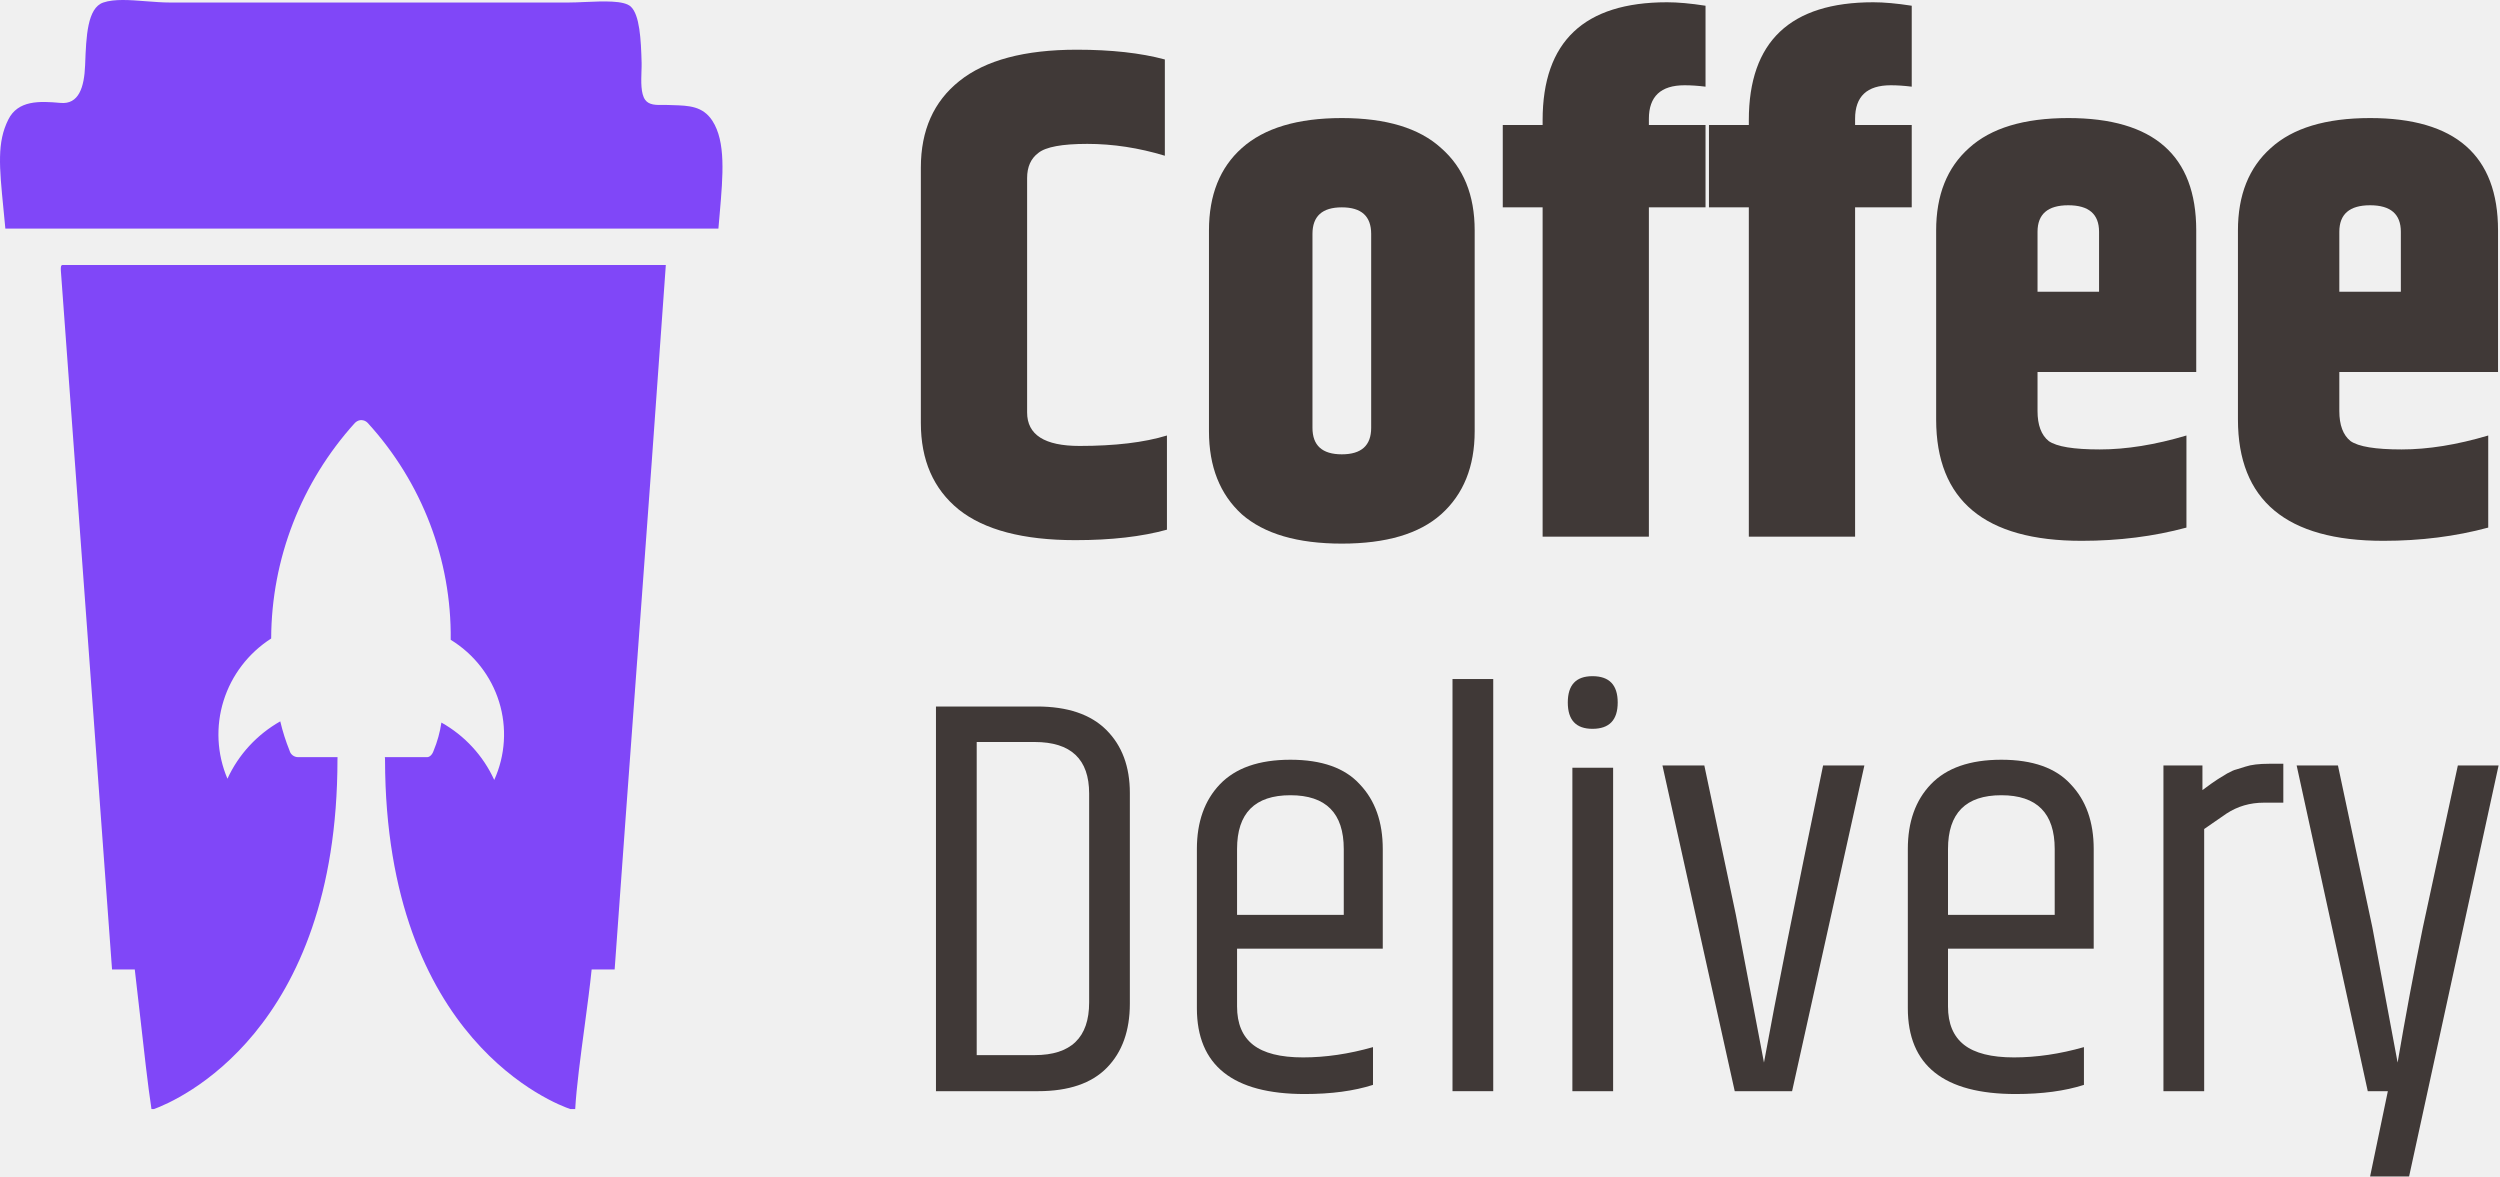
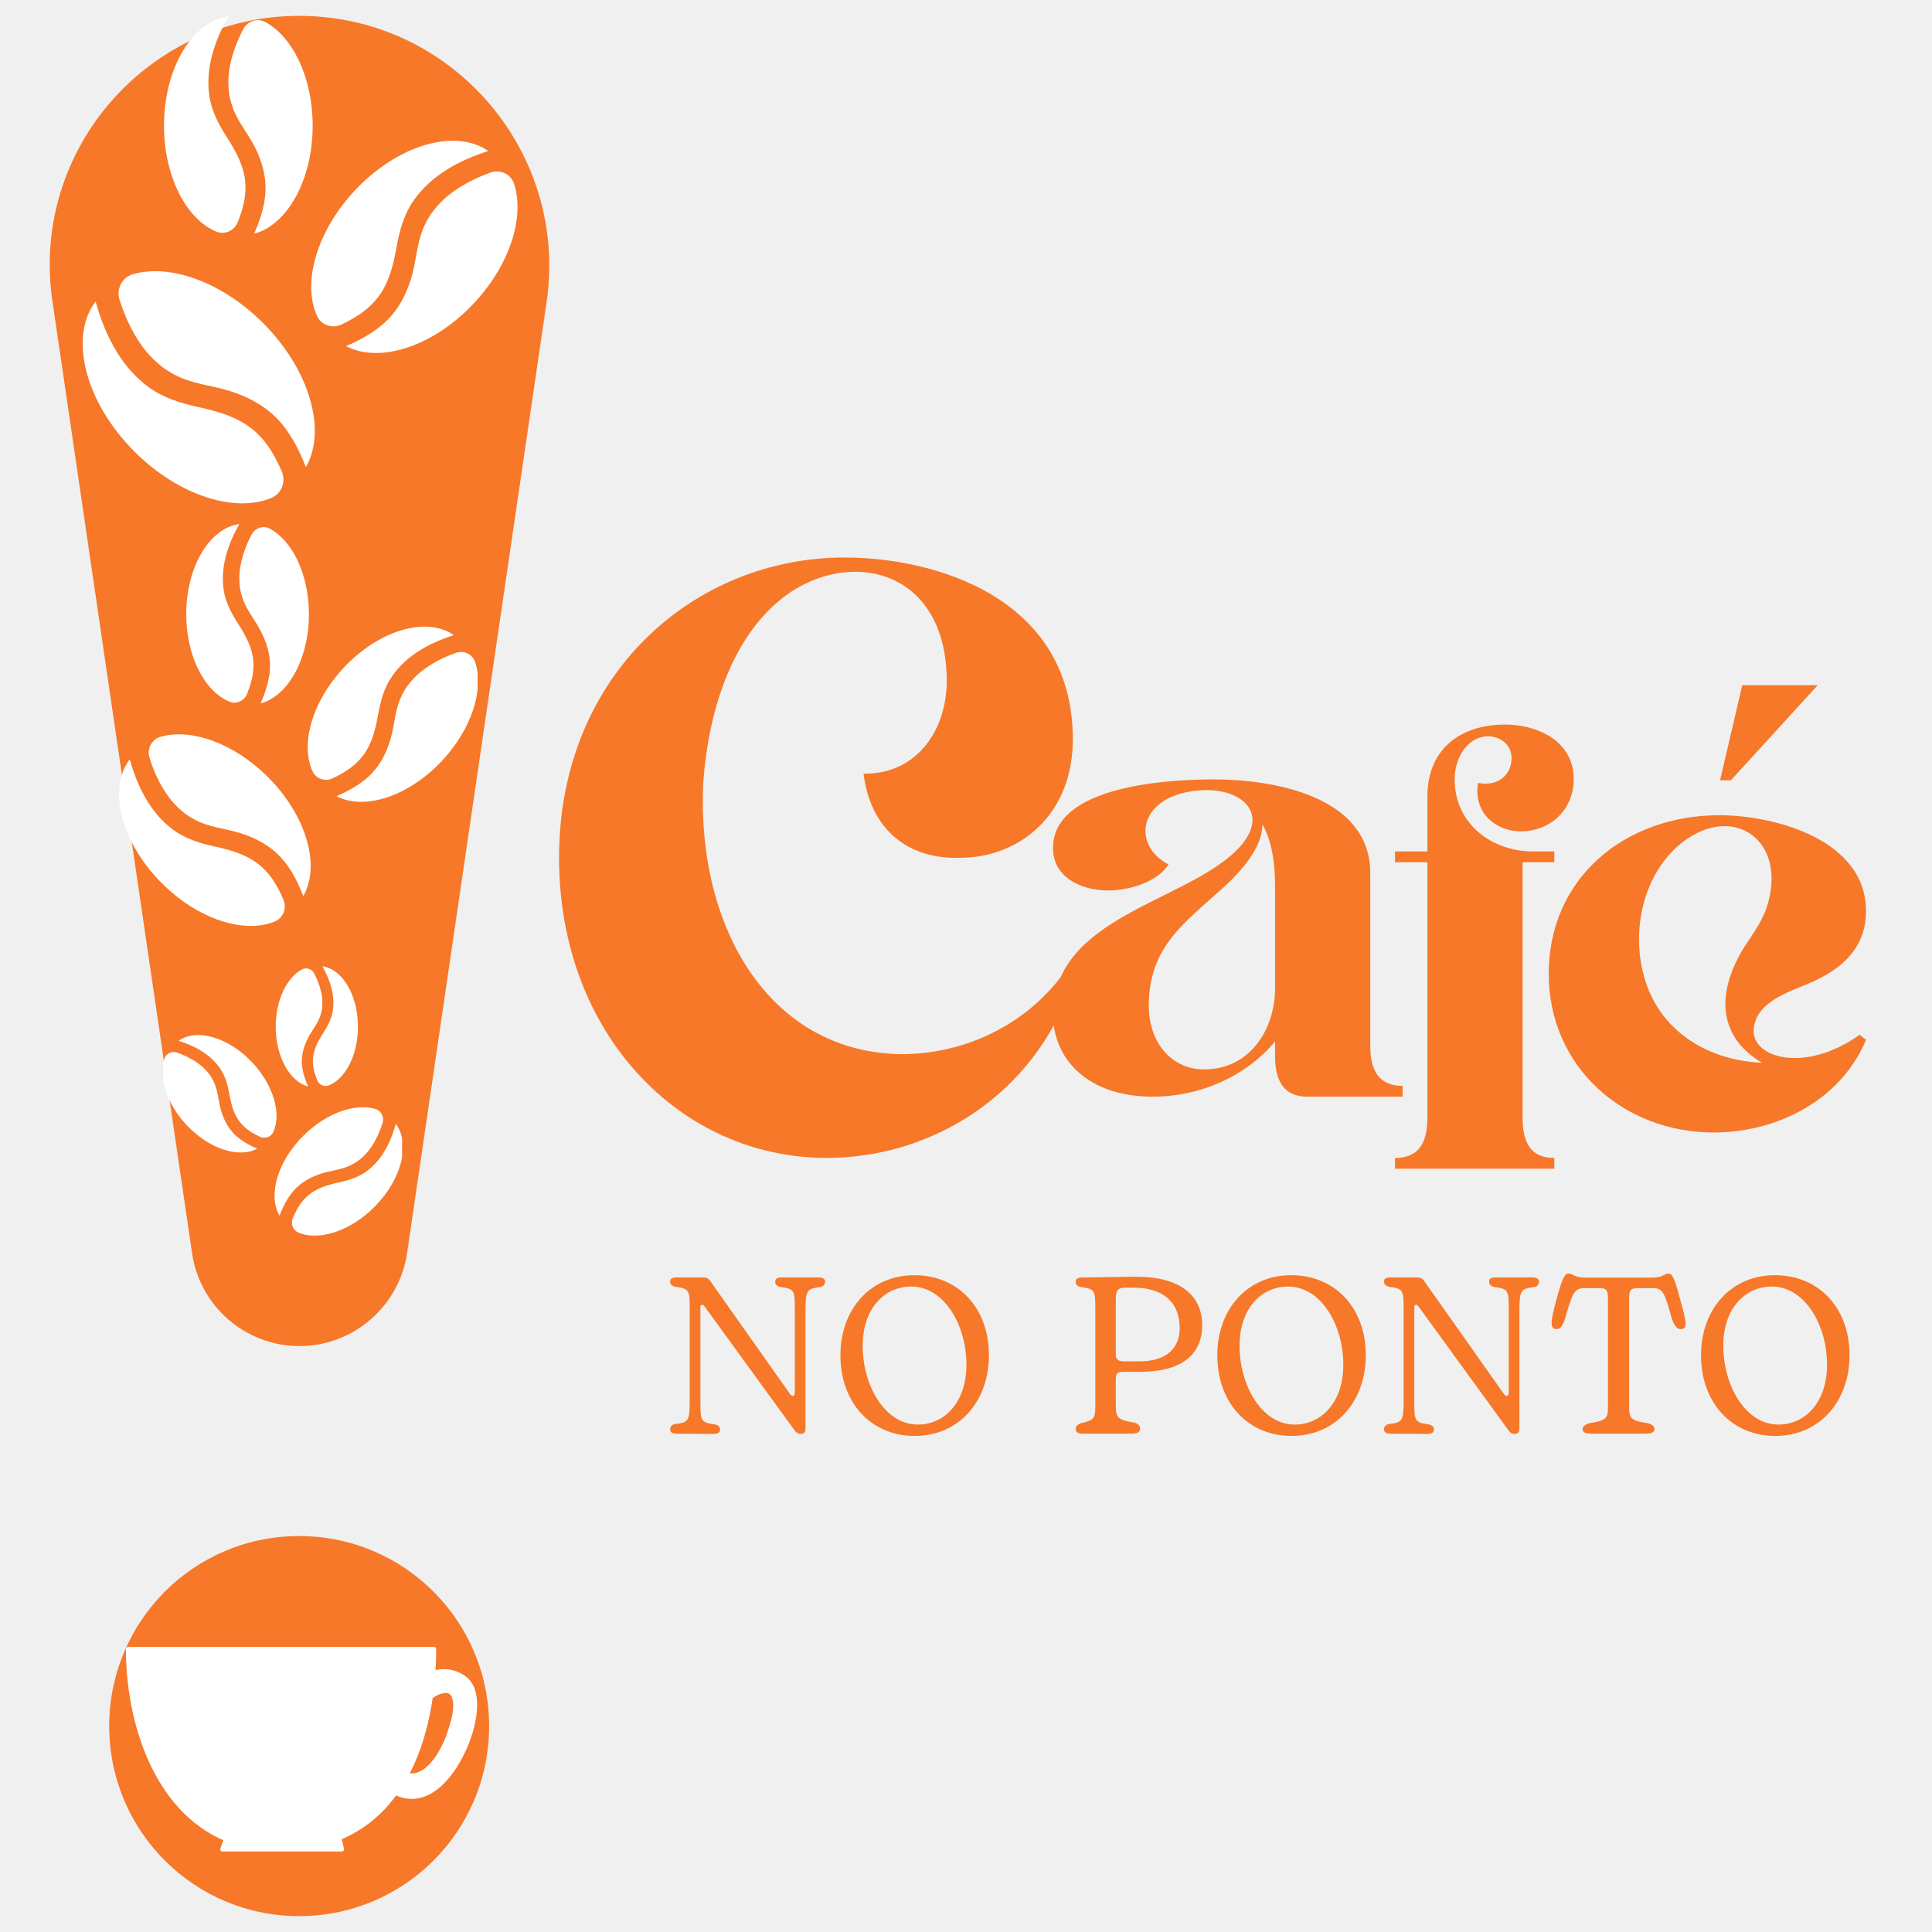
- <svg xmlns="http://www.w3.org/2000/svg" width="85" height="40" viewBox="0 0 85 40" fill="none">
-   <path d="M24.218 4.102C23.893 3.606 23.419 3.591 22.88 3.575C22.818 3.573 22.756 3.572 22.694 3.569C22.646 3.567 22.593 3.568 22.538 3.568C22.319 3.572 22.063 3.576 21.934 3.392C21.784 3.179 21.799 2.767 21.81 2.426C21.814 2.319 21.817 2.218 21.815 2.134C21.794 1.343 21.75 0.504 21.445 0.223C21.215 0.012 20.527 0.041 19.892 0.068C19.686 0.077 19.486 0.086 19.309 0.086H5.796C5.524 0.086 5.239 0.063 4.958 0.042C4.412 -0.001 3.885 -0.042 3.511 0.086C2.968 0.271 2.931 1.247 2.896 2.165L2.894 2.215C2.865 2.973 2.677 3.558 2.055 3.499C1.33 3.432 0.609 3.41 0.282 4.066C-0.105 4.842 -0.025 5.654 0.118 7.108C0.138 7.316 0.16 7.537 0.182 7.772H24.426C24.44 7.6 24.455 7.43 24.47 7.263C24.583 5.954 24.682 4.814 24.218 4.102Z" fill="#8047F8" />
-   <path fill-rule="evenodd" clip-rule="evenodd" d="M2.07 9.215C2.449 14.339 2.823 19.47 3.198 24.601L3.198 24.604C3.401 27.39 3.605 30.176 3.809 32.961H4.582C4.635 33.397 4.695 33.935 4.759 34.502C4.888 35.654 5.03 36.926 5.15 37.708H5.236C6.024 37.42 11.471 35.092 11.474 25.822C11.473 25.795 11.473 25.769 11.476 25.743H10.13C10.065 25.742 10.002 25.72 9.951 25.681C9.899 25.641 9.862 25.586 9.846 25.524C9.715 25.2 9.609 24.866 9.529 24.526C8.738 24.974 8.109 25.656 7.733 26.477C7.376 25.637 7.329 24.698 7.601 23.827C7.873 22.955 8.446 22.206 9.22 21.709C9.229 19.004 10.242 16.397 12.066 14.38L12.095 14.355C12.148 14.309 12.216 14.284 12.286 14.283C12.327 14.284 12.367 14.293 12.404 14.309C12.441 14.326 12.475 14.35 12.503 14.38C14.348 16.4 15.355 19.032 15.324 21.753C16.112 22.236 16.697 22.985 16.969 23.861C17.241 24.737 17.183 25.681 16.804 26.518C16.43 25.696 15.801 25.012 15.008 24.567C14.959 24.897 14.87 25.219 14.742 25.527C14.698 25.658 14.609 25.743 14.521 25.743H13.085C13.088 25.758 13.089 25.774 13.09 25.79L13.091 25.794V25.801C13.091 25.815 13.091 25.829 13.091 25.842C13.11 35.378 18.902 37.543 19.39 37.708H19.557C19.6 36.957 19.739 35.921 19.874 34.91C19.967 34.214 20.059 33.53 20.116 32.961H20.898C21.149 29.453 21.407 25.955 21.664 22.456L21.664 22.454L21.665 22.453C21.994 17.979 22.323 13.504 22.638 9.009H2.12C2.061 9.02 2.065 9.117 2.07 9.215ZM12.286 14.283L12.284 14.283H12.287L12.286 14.283Z" fill="#8047F8" />
-   <path d="M31.309 5.698C31.309 4.433 31.745 3.453 32.616 2.757C33.504 2.045 34.835 1.69 36.61 1.69C37.783 1.69 38.781 1.8 39.605 2.022V5.295C38.718 5.026 37.838 4.892 36.967 4.892C36.111 4.892 35.556 4.995 35.303 5.2C35.049 5.39 34.922 5.674 34.922 6.054V14.024C34.922 14.783 35.516 15.162 36.705 15.162C37.909 15.162 38.9 15.044 39.676 14.807V18.009C38.821 18.246 37.783 18.365 36.562 18.365C34.787 18.365 33.464 18.017 32.593 17.321C31.737 16.625 31.309 15.645 31.309 14.38V5.698Z" fill="#403937" />
-   <path d="M46.62 7.952C46.62 7.351 46.288 7.05 45.622 7.05C44.956 7.05 44.624 7.351 44.624 7.952V14.546C44.624 15.147 44.956 15.447 45.622 15.447C46.288 15.447 46.62 15.147 46.62 14.546V7.952ZM41.105 7.833C41.105 6.631 41.478 5.698 42.223 5.034C42.983 4.354 44.117 4.014 45.622 4.014C47.128 4.014 48.253 4.354 48.998 5.034C49.758 5.698 50.139 6.631 50.139 7.833V14.664C50.139 15.866 49.758 16.807 48.998 17.487C48.253 18.151 47.128 18.483 45.622 18.483C44.117 18.483 42.983 18.151 42.223 17.487C41.478 16.807 41.105 15.866 41.105 14.664V7.833Z" fill="#403937" />
-   <path d="M52.449 4.085C52.449 1.413 53.86 0.077 56.681 0.077C57.045 0.077 57.481 0.116 57.988 0.195V2.947C57.734 2.915 57.497 2.899 57.275 2.899C56.467 2.899 56.062 3.279 56.062 4.038V4.251H57.988V7.05H56.062V18.246H52.449V7.05H51.094V4.251H52.449V4.085Z" fill="#403937" />
-   <path d="M59.46 4.085C59.46 1.413 60.87 0.077 63.691 0.077C64.056 0.077 64.492 0.116 64.999 0.195V2.947C64.745 2.915 64.508 2.899 64.286 2.899C63.477 2.899 63.073 3.279 63.073 4.038V4.251H64.999V7.05H63.073V18.246H59.46V7.05H58.105V4.251H59.46V4.085Z" fill="#403937" />
-   <path d="M65.829 14.261V7.833C65.829 6.631 66.201 5.698 66.946 5.034C67.691 4.354 68.816 4.014 70.322 4.014C73.222 4.014 74.672 5.287 74.672 7.833V12.648H69.276V13.976C69.276 14.451 69.403 14.791 69.656 14.996C69.926 15.186 70.504 15.281 71.392 15.281C72.295 15.281 73.278 15.123 74.339 14.807V17.938C73.23 18.238 72.041 18.388 70.774 18.388C67.477 18.388 65.829 17.012 65.829 14.261ZM69.276 9.92H71.368V7.88C71.368 7.28 71.019 6.979 70.322 6.979C69.625 6.979 69.276 7.28 69.276 7.88V9.92Z" fill="#403937" />
-   <path d="M76.09 14.261V7.833C76.09 6.631 76.462 5.698 77.207 5.034C77.952 4.354 79.077 4.014 80.583 4.014C83.483 4.014 84.933 5.287 84.933 7.833V12.648H79.537V13.976C79.537 14.451 79.664 14.791 79.917 14.996C80.187 15.186 80.765 15.281 81.653 15.281C82.556 15.281 83.538 15.123 84.6 14.807V17.938C83.491 18.238 82.302 18.388 81.034 18.388C77.738 18.388 76.09 17.012 76.09 14.261ZM79.537 9.92H81.629V7.88C81.629 7.28 81.28 6.979 80.583 6.979C79.886 6.979 79.537 7.28 79.537 7.88V9.92Z" fill="#403937" />
-   <path d="M37.031 26.98C37.031 25.812 36.413 25.228 35.178 25.228H33.208V35.874H35.178C36.413 35.874 37.031 35.277 37.031 34.083V26.98ZM31.823 24.021H35.255C36.296 24.021 37.083 24.287 37.616 24.819C38.149 25.351 38.415 26.065 38.415 26.96V34.122C38.415 35.044 38.155 35.77 37.635 36.302C37.115 36.834 36.335 37.1 35.294 37.1H31.823V24.021Z" fill="#403937" />
-   <path d="M40.694 34.278V28.867C40.694 27.946 40.955 27.213 41.475 26.668C42.008 26.11 42.807 25.831 43.874 25.831C44.94 25.831 45.727 26.11 46.234 26.668C46.754 27.213 47.014 27.946 47.014 28.867V32.254H42.06V34.22C42.06 34.804 42.242 35.238 42.606 35.524C42.97 35.809 43.536 35.952 44.303 35.952C45.07 35.952 45.863 35.835 46.682 35.602V36.886C46.032 37.094 45.259 37.197 44.361 37.197C41.917 37.197 40.694 36.224 40.694 34.278ZM42.06 31.106H45.688V28.867C45.688 27.648 45.083 27.038 43.874 27.038C42.664 27.038 42.06 27.648 42.06 28.867V31.106Z" fill="#403937" />
-   <path d="M49.385 23.087H50.77V37.1H49.385V23.087Z" fill="#403937" />
-   <path d="M54.144 24.78C53.585 24.78 53.305 24.482 53.305 23.885C53.305 23.288 53.585 22.99 54.144 22.99C54.716 22.99 55.002 23.288 55.002 23.885C55.002 24.482 54.716 24.78 54.144 24.78ZM53.461 26.104H54.846V37.1H53.461V26.104Z" fill="#403937" />
-   <path d="M61.985 26.026H63.389L60.931 37.1H58.981L56.523 26.026H57.947L59.02 31.106L59.975 36.127C60.366 33.973 61.035 30.606 61.985 26.026Z" fill="#403937" />
-   <path d="M64.866 34.278V28.867C64.866 27.946 65.126 27.213 65.647 26.668C66.18 26.11 66.979 25.831 68.046 25.831C69.112 25.831 69.899 26.11 70.406 26.668C70.926 27.213 71.186 27.946 71.186 28.867V32.254H66.232V34.22C66.232 34.804 66.414 35.238 66.778 35.524C67.142 35.809 67.707 35.952 68.475 35.952C69.242 35.952 70.035 35.835 70.854 35.602V36.886C70.204 37.094 69.43 37.197 68.533 37.197C66.089 37.197 64.866 36.224 64.866 34.278ZM66.232 31.106H69.86V28.867C69.86 27.648 69.255 27.038 68.046 27.038C66.836 27.038 66.232 27.648 66.232 28.867V31.106Z" fill="#403937" />
-   <path d="M77.146 25.968H77.633V27.291H76.97C76.502 27.291 76.079 27.414 75.702 27.661C75.585 27.739 75.332 27.914 74.942 28.186V37.1H73.557V26.026H74.883V26.863C74.922 26.837 75.02 26.766 75.176 26.649C75.345 26.532 75.442 26.467 75.468 26.454C75.507 26.428 75.592 26.376 75.722 26.299C75.865 26.221 75.969 26.175 76.034 26.162C76.112 26.136 76.216 26.104 76.346 26.065C76.541 26 76.808 25.968 77.146 25.968Z" fill="#403937" />
-   <path d="M83.567 26.026H84.952L81.909 40H80.583L81.187 37.1H80.504L78.086 26.026H79.49L80.661 31.534L81.519 36.127C81.779 34.596 82.065 33.065 82.377 31.534L83.567 26.026Z" fill="#403937" />
+ <svg xmlns="http://www.w3.org/2000/svg" width="1080" zoomAndPan="magnify" viewBox="0 0 810 810" height="1080" preserveAspectRatio="xMidYMid meet" version="1.0">
+   <defs>
+     <g />
+     <clipPath id="0fb10285d1">
+       <path d="M 20.816 6.656 L 230.316 6.656 L 230.316 565 L 20.816 565 Z M 20.816 6.656 " clip-rule="nonzero" />
+     </clipPath>
+     <clipPath id="e4c564ac1c">
+       <path d="M 45 643 L 206 643 L 206 803.344 L 45 803.344 Z M 45 643 " clip-rule="nonzero" />
+     </clipPath>
+     <clipPath id="e1f88e03a7">
+       <path d="M 34.66 126.242 L 119 126.242 L 119 211.031 L 34.66 211.031 Z M 34.66 126.242 " clip-rule="nonzero" />
+     </clipPath>
+     <clipPath id="eab9832607">
+       <path d="M 68 6.656 L 103 6.656 L 103 98 L 68 98 Z M 68 6.656 " clip-rule="nonzero" />
+     </clipPath>
+     <clipPath id="e2abca4b0c">
+       <path d="M 145 71.535 L 216.992 71.535 L 216.992 148 L 145 148 Z M 145 71.535 " clip-rule="nonzero" />
+     </clipPath>
+     <clipPath id="1804f0fce4">
+       <path d="M 49.926 318.219 L 119.711 318.219 L 119.711 388.203 L 49.926 388.203 Z M 49.926 318.219 " clip-rule="nonzero" />
+     </clipPath>
+     <clipPath id="0a164df3ba">
+       <path d="M 78 219.508 L 107 219.508 L 107 295 L 78 295 Z M 78 219.508 " clip-rule="nonzero" />
+     </clipPath>
+     <clipPath id="2ad2b91f08">
+       <path d="M 141 273.062 L 200.227 273.062 L 200.227 336.504 L 141 336.504 Z M 141 273.062 " clip-rule="nonzero" />
+     </clipPath>
+     <clipPath id="ebc151a717">
+       <path d="M 122.172 471.152 L 168.582 471.152 L 168.582 518.055 L 122.172 518.055 Z M 122.172 471.152 " clip-rule="nonzero" />
+     </clipPath>
+     <clipPath id="d690c21d98">
+       <path d="M 68.434 441 L 107.918 441 L 107.918 483.41 L 68.434 483.41 Z M 68.434 441 " clip-rule="nonzero" />
+     </clipPath>
+     <clipPath id="932a0d8dfe">
+       <path d="M 52.77 690.426 L 200.305 690.426 L 200.305 776.18 L 52.77 776.18 Z M 52.77 690.426 " clip-rule="nonzero" />
+     </clipPath>
+   </defs>
+   <g clip-path="url(#0fb10285d1)">
+     <path fill="#f67828" d="M 125.426 6.656 C 62.266 6.656 13.32 62.32 21.809 125.055 L 80.441 524.816 C 83.414 547.379 102.723 564.352 125.566 564.352 C 148.344 564.352 167.652 547.379 170.762 524.816 L 229.398 125.055 C 237.531 62.32 188.656 6.656 125.426 6.656 " fill-opacity="1" fill-rule="nonzero" />
+   </g>
+   <g clip-path="url(#e4c564ac1c)">
+     <path fill="#f67828" d="M 125.426 643.992 C 81.363 643.992 45.785 679.641 45.785 723.703 C 45.785 767.699 81.363 803.344 125.426 803.344 C 169.488 803.344 205.066 767.699 205.066 723.703 C 205.066 679.641 169.488 643.992 125.426 643.992 " fill-opacity="1" fill-rule="nonzero" />
+   </g>
+   <g clip-path="url(#e1f88e03a7)">
+     <path fill="#ffffff" d="M 107.762 181.633 C 100.945 175.172 92.133 172.637 83.199 170.68 C 75.637 169.02 68.305 166.777 62.016 162.094 C 50.398 153.445 43.922 140.121 40.086 126.383 C 28.785 141.23 35.582 168.539 56.367 189.328 C 74.77 207.727 98.281 215.164 113.734 208.789 C 118.074 207 119.988 201.906 118.113 197.602 C 115.57 191.766 112.566 186.188 107.762 181.633 " fill-opacity="1" fill-rule="nonzero" />
+   </g>
+   <path fill="#ffffff" d="M 55.57 115.012 C 51.078 116.344 48.691 121.238 50.121 125.703 C 52.145 132.027 54.828 138.117 58.559 143.668 C 59.047 144.391 59.555 145.105 60.078 145.805 C 60.164 145.914 60.551 146.422 60.637 146.527 C 60.875 146.824 61.117 147.121 61.363 147.414 C 62.375 148.617 63.445 149.766 64.574 150.859 C 65.629 151.879 66.742 152.816 67.883 153.738 C 67.887 153.742 67.887 153.742 67.891 153.746 C 67.992 153.82 68.094 153.898 68.199 153.973 C 68.465 154.168 68.738 154.363 69.012 154.555 C 69.48 154.883 69.957 155.199 70.441 155.504 C 73.953 157.734 77.215 159.09 81.141 160.188 C 84.977 161.262 88.906 161.953 92.766 162.922 C 102.523 165.375 111.969 170.055 118.395 177.996 C 121.68 182.059 124.242 186.566 126.355 191.336 C 127.012 192.82 127.629 194.328 128.234 195.84 C 137.078 180.57 129.938 155.078 110.277 135.418 C 92.902 118.047 70.977 110.445 55.57 115.012 " fill-opacity="1" fill-rule="nonzero" />
+   <g clip-path="url(#eab9832607)">
+     <path fill="#ffffff" d="M 102.918 77.945 C 102.715 70.27 99.086 63.711 95.055 57.414 C 91.641 52.082 88.699 46.547 87.77 40.203 C 86.055 28.488 90.012 17.039 95.738 6.883 C 80.621 8.934 68.762 28.648 68.762 52.684 C 68.762 73.957 78.055 91.852 90.676 97.098 C 94.219 98.57 98.27 96.73 99.672 93.16 C 101.578 88.316 103.066 83.355 102.918 77.945 " fill-opacity="1" fill-rule="nonzero" />
+   </g>
+   <path fill="#ffffff" d="M 111.262 9.262 C 107.895 7.434 103.688 8.883 101.934 12.289 C 99.445 17.117 97.477 22.188 96.422 27.555 C 96.285 28.254 96.168 28.961 96.066 29.668 C 96.055 29.777 95.984 30.297 95.973 30.406 C 95.938 30.719 95.906 31.027 95.879 31.34 C 95.77 32.617 95.723 33.906 95.742 35.188 C 95.766 36.387 95.867 37.574 95.992 38.766 C 95.992 38.77 95.992 38.77 95.992 38.773 C 96.008 38.879 96.023 38.98 96.039 39.086 C 96.078 39.352 96.125 39.621 96.172 39.891 C 96.254 40.348 96.348 40.809 96.449 41.266 C 97.195 44.586 98.293 47.254 99.93 50.16 C 101.527 52.996 103.398 55.668 105.07 58.461 C 109.293 65.52 112.047 73.684 111.168 81.992 C 110.719 86.238 109.594 90.324 108.062 94.301 C 107.582 95.543 107.066 96.77 106.543 97.996 C 120.48 94.277 131.09 75.414 131.09 52.684 C 131.09 32.598 122.805 15.527 111.262 9.262 " fill-opacity="1" fill-rule="nonzero" />
+   <path fill="#ffffff" d="M 157.203 126.184 C 162.797 119.82 164.781 111.793 166.242 103.68 C 167.48 96.805 169.254 90.121 173.258 84.293 C 180.66 73.531 192.449 67.238 204.699 63.316 C 190.934 53.637 166.555 60.688 148.527 80.129 C 132.566 97.336 126.664 118.777 132.934 132.488 C 134.695 136.336 139.352 137.887 143.164 136.055 C 148.336 133.562 153.262 130.668 157.203 126.184 " fill-opacity="1" fill-rule="nonzero" />
+   <g clip-path="url(#e2abca4b0c)">
+     <path fill="#ffffff" d="M 215.469 76.887 C 214.117 72.883 209.629 70.898 205.652 72.336 C 200.02 74.379 194.621 77.004 189.75 80.551 C 189.109 81.016 188.488 81.5 187.871 81.992 C 187.777 82.074 187.332 82.441 187.242 82.52 C 186.984 82.746 186.723 82.977 186.469 83.207 C 185.418 84.16 184.418 85.164 183.473 86.219 C 182.59 87.203 181.781 88.238 180.988 89.297 C 180.988 89.301 180.988 89.301 180.984 89.305 C 180.918 89.398 180.852 89.492 180.785 89.59 C 180.617 89.84 180.453 90.086 180.293 90.34 C 180.012 90.777 179.746 91.215 179.484 91.66 C 177.594 94.906 176.484 97.887 175.629 101.465 C 174.789 104.957 174.301 108.523 173.559 112.035 C 171.68 120.91 167.781 129.582 160.844 135.645 C 157.293 138.742 153.316 141.203 149.094 143.266 C 147.773 143.914 146.438 144.52 145.098 145.113 C 159.156 152.566 181.891 145.262 198.938 126.879 C 214.004 110.633 220.109 90.613 215.469 76.887 " fill-opacity="1" fill-rule="nonzero" />
+   </g>
+   <g clip-path="url(#1804f0fce4)">
+     <path fill="#ffffff" d="M 110.262 363.938 C 104.637 358.602 97.363 356.508 89.988 354.895 C 83.75 353.523 77.695 351.672 72.504 347.809 C 62.918 340.668 57.57 329.672 54.402 318.332 C 45.078 330.586 50.684 353.129 67.844 370.285 C 83.031 385.473 102.438 391.609 115.191 386.348 C 118.773 384.871 120.352 380.668 118.805 377.117 C 116.707 372.301 114.227 367.695 110.262 363.938 " fill-opacity="1" fill-rule="nonzero" />
+   </g>
+   <path fill="#ffffff" d="M 67.184 308.949 C 63.477 310.047 61.508 314.086 62.688 317.77 C 64.355 322.992 66.57 328.02 69.648 332.598 C 70.051 333.199 70.473 333.785 70.902 334.363 C 70.977 334.453 71.297 334.875 71.363 334.961 C 71.562 335.207 71.762 335.449 71.965 335.691 C 72.801 336.684 73.684 337.633 74.617 338.535 C 75.488 339.375 76.406 340.148 77.348 340.91 C 77.352 340.914 77.352 340.914 77.352 340.918 C 77.438 340.98 77.523 341.043 77.605 341.105 C 77.828 341.27 78.051 341.43 78.277 341.586 C 78.664 341.855 79.059 342.117 79.457 342.371 C 82.359 344.211 85.051 345.328 88.289 346.234 C 91.457 347.121 94.699 347.691 97.887 348.492 C 105.938 350.516 113.734 354.379 119.039 360.934 C 121.75 364.285 123.863 368.008 125.609 371.941 C 126.152 373.172 126.66 374.414 127.16 375.66 C 134.457 363.059 128.566 342.016 112.336 325.789 C 98 311.453 79.898 305.18 67.184 308.949 " fill-opacity="1" fill-rule="nonzero" />
+   <g clip-path="url(#0a164df3ba)">
+     <path fill="#ffffff" d="M 106.266 278.355 C 106.098 272.02 103.102 266.605 99.773 261.406 C 96.957 257.008 94.527 252.438 93.762 247.203 C 92.348 237.535 95.613 228.082 100.336 219.699 C 87.859 221.395 78.074 237.664 78.074 257.504 C 78.074 275.062 85.742 289.832 96.16 294.16 C 99.086 295.379 102.426 293.859 103.586 290.914 C 105.156 286.914 106.387 282.82 106.266 278.355 " fill-opacity="1" fill-rule="nonzero" />
+   </g>
+   <path fill="#ffffff" d="M 113.152 221.664 C 110.371 220.156 106.898 221.352 105.449 224.164 C 103.398 228.148 101.77 232.332 100.902 236.762 C 100.789 237.34 100.695 237.922 100.609 238.508 C 100.598 238.598 100.543 239.027 100.531 239.117 C 100.504 239.371 100.477 239.629 100.457 239.887 C 100.363 240.941 100.324 242.004 100.344 243.062 C 100.359 244.055 100.445 245.031 100.547 246.016 C 100.547 246.02 100.547 246.02 100.547 246.023 C 100.562 246.109 100.574 246.195 100.586 246.281 C 100.621 246.5 100.656 246.723 100.695 246.945 C 100.766 247.324 100.84 247.703 100.926 248.078 C 101.539 250.82 102.449 253.023 103.797 255.418 C 105.117 257.762 106.66 259.965 108.039 262.27 C 111.523 268.098 113.797 274.836 113.074 281.695 C 112.703 285.199 111.773 288.574 110.508 291.855 C 110.113 292.879 109.688 293.891 109.254 294.902 C 120.762 291.836 129.516 276.262 129.516 257.504 C 129.516 240.922 122.68 226.836 113.152 221.664 " fill-opacity="1" fill-rule="nonzero" />
+   <path fill="#ffffff" d="M 151.07 318.168 C 155.688 312.918 157.324 306.293 158.531 299.594 C 159.555 293.922 161.016 288.402 164.324 283.594 C 170.43 274.711 180.16 269.516 190.273 266.281 C 178.91 258.293 158.789 264.109 143.91 280.156 C 130.738 294.359 125.863 312.059 131.039 323.371 C 132.492 326.551 136.336 327.828 139.484 326.316 C 143.754 324.258 147.816 321.867 151.07 318.168 " fill-opacity="1" fill-rule="nonzero" />
+   <g clip-path="url(#2ad2b91f08)">
+     <path fill="#ffffff" d="M 199.164 277.48 C 198.043 274.176 194.34 272.539 191.059 273.727 C 186.41 275.41 181.957 277.574 177.934 280.504 C 177.406 280.891 176.891 281.285 176.383 281.695 C 176.305 281.762 175.938 282.066 175.863 282.133 C 175.648 282.316 175.438 282.504 175.227 282.695 C 174.359 283.48 173.531 284.312 172.75 285.184 C 172.023 285.996 171.359 286.852 170.703 287.723 C 170.699 287.727 170.699 287.727 170.699 287.73 C 170.645 287.809 170.59 287.887 170.535 287.965 C 170.398 288.172 170.262 288.375 170.129 288.586 C 169.898 288.945 169.676 289.309 169.461 289.676 C 167.898 292.352 166.984 294.816 166.277 297.766 C 165.586 300.648 165.184 303.59 164.57 306.488 C 163.02 313.816 159.801 320.973 154.074 325.977 C 151.145 328.535 147.863 330.566 144.375 332.27 C 143.289 332.801 142.184 333.305 141.078 333.793 C 152.684 339.941 171.445 333.918 185.52 318.742 C 197.953 305.332 202.992 288.809 199.164 277.48 " fill-opacity="1" fill-rule="nonzero" />
+   </g>
+   <g clip-path="url(#ebc151a717)">
+     <path fill="#ffffff" d="M 128.504 501.793 C 132.277 498.219 137.148 496.816 142.09 495.734 C 146.273 494.816 150.332 493.574 153.809 490.984 C 160.234 486.199 163.82 478.828 165.941 471.23 C 172.191 479.441 168.434 494.551 156.934 506.051 C 146.754 516.227 133.75 520.34 125.199 516.812 C 122.801 515.824 121.742 513.008 122.781 510.625 C 124.184 507.398 125.848 504.312 128.504 501.793 " fill-opacity="1" fill-rule="nonzero" />
+   </g>
+   <path fill="#ffffff" d="M 157.375 464.941 C 159.859 465.676 161.18 468.383 160.391 470.852 C 159.27 474.352 157.785 477.723 155.723 480.793 C 155.453 481.191 155.172 481.586 154.883 481.973 C 154.836 482.035 154.621 482.316 154.574 482.371 C 154.441 482.539 154.309 482.699 154.172 482.863 C 153.613 483.527 153.02 484.164 152.395 484.77 C 151.812 485.332 151.195 485.852 150.566 486.363 C 150.562 486.363 150.562 486.363 150.562 486.367 C 150.504 486.41 150.449 486.449 150.391 486.492 C 150.242 486.602 150.094 486.707 149.941 486.812 C 149.684 486.996 149.418 487.168 149.148 487.34 C 147.207 488.574 145.402 489.32 143.23 489.93 C 141.109 490.523 138.938 490.906 136.801 491.441 C 131.402 492.801 126.176 495.387 122.621 499.781 C 120.805 502.027 119.387 504.523 118.219 507.16 C 117.855 507.984 117.516 508.816 117.18 509.652 C 112.289 501.207 116.238 487.102 127.113 476.227 C 136.723 466.617 148.855 462.414 157.375 464.941 " fill-opacity="1" fill-rule="nonzero" />
+   <path fill="#ffffff" d="M 131.184 444.434 C 131.297 440.191 133.305 436.562 135.535 433.078 C 137.422 430.129 139.051 427.066 139.562 423.559 C 140.512 417.078 138.324 410.742 135.156 405.125 C 143.52 406.262 150.078 417.164 150.078 430.461 C 150.078 442.23 144.938 452.129 137.957 455.031 C 135.996 455.844 133.754 454.828 132.98 452.852 C 131.926 450.172 131.102 447.43 131.184 444.434 " fill-opacity="1" fill-rule="nonzero" />
+   <path fill="#ffffff" d="M 126.566 406.441 C 128.434 405.43 130.758 406.23 131.73 408.117 C 133.105 410.789 134.195 413.594 134.777 416.559 C 134.852 416.949 134.918 417.34 134.977 417.73 C 134.98 417.793 135.02 418.078 135.027 418.137 C 135.047 418.309 135.062 418.48 135.078 418.656 C 135.137 419.363 135.164 420.074 135.152 420.785 C 135.141 421.445 135.086 422.105 135.016 422.762 C 135.016 422.766 135.016 422.766 135.016 422.766 C 135.008 422.824 135 422.883 134.988 422.938 C 134.969 423.086 134.941 423.234 134.914 423.383 C 134.871 423.637 134.82 423.891 134.762 424.145 C 134.352 425.98 133.742 427.457 132.836 429.066 C 131.953 430.633 130.918 432.113 129.996 433.656 C 127.66 437.562 126.137 442.078 126.621 446.672 C 126.867 449.023 127.492 451.285 128.34 453.484 C 128.605 454.172 128.891 454.848 129.18 455.527 C 121.469 453.469 115.602 443.035 115.602 430.461 C 115.602 419.348 120.184 409.906 126.566 406.441 " fill-opacity="1" fill-rule="nonzero" />
+   <path fill="#ffffff" d="M 101.156 471.117 C 98.062 467.602 96.961 463.16 96.156 458.672 C 95.469 454.867 94.488 451.168 92.273 447.945 C 88.18 441.992 81.656 438.512 74.883 436.344 C 82.496 430.988 95.984 434.891 105.953 445.645 C 114.781 455.16 118.047 467.023 114.578 474.609 C 113.605 476.738 111.031 477.594 108.922 476.578 C 106.059 475.203 103.336 473.598 101.156 471.117 " fill-opacity="1" fill-rule="nonzero" />
+   <g clip-path="url(#d690c21d98)">
+     <path fill="#ffffff" d="M 68.922 443.852 C 69.672 441.637 72.156 440.539 74.355 441.332 C 77.469 442.461 80.457 443.914 83.152 445.879 C 83.504 446.133 83.848 446.402 84.191 446.676 C 84.242 446.719 84.488 446.922 84.539 446.969 C 84.684 447.094 84.824 447.219 84.965 447.348 C 85.547 447.871 86.102 448.43 86.625 449.012 C 87.113 449.559 87.559 450.129 87.996 450.715 C 88 450.715 88 450.715 88 450.719 C 88.035 450.77 88.074 450.824 88.109 450.875 C 88.203 451.016 88.293 451.152 88.383 451.293 C 88.535 451.535 88.688 451.777 88.832 452.023 C 89.875 453.816 90.488 455.469 90.965 457.445 C 91.426 459.379 91.695 461.352 92.109 463.293 C 93.148 468.203 95.305 473 99.141 476.352 C 101.105 478.066 103.305 479.43 105.641 480.57 C 106.371 480.926 107.109 481.262 107.852 481.594 C 100.074 485.715 87.5 481.676 78.066 471.504 C 69.734 462.516 66.359 451.445 68.922 443.852 " fill-opacity="1" fill-rule="nonzero" />
+   </g>
+   <path fill="#ffffff" d="M 180.551 711.344 C 183.805 709.012 188.816 707.215 190.301 711.234 C 191.953 715.754 190.027 721.711 188.645 726.02 C 186.137 733.883 179.277 746.566 170.41 744.129 C 175.75 734.164 178.926 722.758 180.551 711.344 Z M 93.25 775.324 L 143.336 775.324 L 142.191 770.57 C 152.18 766.406 159.949 759.77 165.77 751.586 C 181.961 759.531 194.613 737.594 197.996 723.414 C 199.461 717.227 200.438 707.703 194.551 703.484 C 190.441 700.543 185.855 700.129 181.602 701.406 C 181.836 698.031 181.961 694.668 181.961 691.398 L 53.715 691.398 C 53.715 721.617 65.133 758.621 94.801 771.02 L 93.25 775.324 " fill-opacity="1" fill-rule="nonzero" />
+   <g clip-path="url(#932a0d8dfe)">
+     <path fill="#ffffff" d="M 180.551 711.344 L 181.094 712.098 C 181.969 711.469 182.988 710.879 184 710.457 C 185.016 710.031 186.023 709.781 186.855 709.785 C 187.488 709.785 188 709.918 188.41 710.18 C 188.816 710.445 189.164 710.844 189.426 711.555 C 189.836 712.664 190.008 713.902 190.008 715.215 C 190.008 716.945 189.703 718.801 189.266 720.605 C 188.828 722.414 188.262 724.172 187.762 725.738 C 186.645 729.246 184.609 733.785 181.953 737.371 C 180.625 739.168 179.145 740.723 177.57 741.805 C 175.996 742.891 174.355 743.508 172.637 743.508 C 171.996 743.508 171.336 743.422 170.656 743.234 L 170.41 744.129 L 171.23 744.57 C 176.633 734.477 179.832 722.969 181.473 711.473 L 180.551 711.344 L 181.094 712.098 L 180.551 711.344 L 179.633 711.211 C 178.016 722.547 174.863 733.848 169.594 743.691 C 169.457 743.941 169.445 744.238 169.559 744.496 C 169.668 744.758 169.895 744.953 170.168 745.027 C 171 745.254 171.828 745.363 172.637 745.363 C 174.812 745.367 176.828 744.578 178.625 743.332 C 181.324 741.465 183.59 738.578 185.422 735.48 C 187.254 732.379 188.648 729.062 189.531 726.301 C 190.031 724.738 190.613 722.938 191.07 721.043 C 191.527 719.148 191.867 717.164 191.867 715.215 C 191.867 713.738 191.672 712.281 191.172 710.914 C 190.801 709.895 190.188 709.109 189.41 708.617 C 188.637 708.121 187.746 707.926 186.855 707.926 C 185.672 707.93 184.457 708.258 183.285 708.742 C 182.117 709.23 180.992 709.883 180.012 710.586 C 179.809 710.734 179.668 710.961 179.633 711.211 Z M 93.25 775.324 L 93.25 776.254 L 143.336 776.254 C 143.621 776.254 143.891 776.125 144.066 775.898 C 144.242 775.676 144.309 775.383 144.238 775.105 L 143.094 770.352 L 142.191 770.57 L 142.547 771.426 C 152.703 767.195 160.621 760.434 166.527 752.125 L 165.77 751.586 L 165.363 752.418 C 167.848 753.641 170.289 754.199 172.637 754.199 C 176.062 754.199 179.258 753.012 182.125 751.078 C 186.43 748.176 190.047 743.613 192.891 738.641 C 195.734 733.66 197.793 728.262 198.898 723.629 C 199.508 721.047 200.039 717.902 200.039 714.742 C 200.039 712.457 199.762 710.164 199.012 708.074 C 198.258 705.988 197.008 704.098 195.094 702.727 L 195.09 702.727 C 192.258 700.699 189.168 699.793 186.125 699.793 C 184.504 699.793 182.891 700.051 181.332 700.516 L 181.602 701.406 L 182.527 701.473 C 182.762 698.074 182.891 694.688 182.891 691.398 C 182.891 691.156 182.789 690.918 182.617 690.742 C 182.445 690.57 182.203 690.469 181.961 690.469 L 53.715 690.469 C 53.473 690.469 53.23 690.57 53.059 690.742 C 52.887 690.918 52.789 691.156 52.789 691.398 C 52.789 706.625 55.656 723.539 62.285 738.273 C 65.602 745.637 69.863 752.457 75.184 758.227 C 80.504 763.996 86.891 768.723 94.441 771.879 L 94.801 771.02 L 93.926 770.707 L 92.375 775.012 C 92.27 775.293 92.312 775.613 92.484 775.859 C 92.66 776.105 92.945 776.254 93.25 776.254 L 93.25 775.324 L 94.121 775.641 L 95.676 771.336 C 95.844 770.867 95.617 770.355 95.156 770.164 C 87.875 767.121 81.711 762.566 76.551 756.969 C 68.805 748.574 63.32 737.812 59.781 726.328 C 56.238 714.844 54.645 702.645 54.645 691.398 L 53.715 691.398 L 53.715 692.328 L 181.961 692.328 L 181.961 691.398 L 181.031 691.398 C 181.031 694.641 180.906 697.988 180.676 701.344 C 180.652 701.645 180.781 701.941 181.02 702.133 C 181.258 702.32 181.578 702.383 181.867 702.297 C 183.27 701.875 184.695 701.652 186.125 701.652 C 188.805 701.652 191.48 702.43 194.012 704.238 L 194.008 704.238 C 195.574 705.363 196.602 706.895 197.266 708.707 C 197.922 710.52 198.184 712.609 198.184 714.742 C 198.184 717.691 197.68 720.719 197.09 723.199 C 195.684 729.125 192.582 736.512 188.297 742.332 C 186.156 745.242 183.723 747.762 181.086 749.539 C 178.449 751.312 175.629 752.34 172.637 752.344 C 170.586 752.34 168.438 751.859 166.18 750.754 C 165.773 750.551 165.281 750.68 165.016 751.047 C 159.281 759.105 151.652 765.617 141.832 769.715 C 141.41 769.891 141.18 770.344 141.289 770.789 L 142.156 774.395 L 93.25 774.395 L 93.25 775.324 L 94.121 775.641 L 93.25 775.324 " fill-opacity="1" fill-rule="nonzero" />
+   </g>
+   <g fill="#f67828" fill-opacity="1">
+     <g transform="translate(649.3131, 474.8047)">
+       <g>
+         <path d="M 133.016 -92.844 C 133.016 -77.414 122.906 -68.902 111.465 -63.582 C 102.422 -59.324 86.992 -55.602 85.926 -43.363 C 84.863 -31.391 107.211 -24.477 130.355 -40.969 L 133.016 -38.84 C 122.641 -13.832 96.035 0 69.168 0 C 31.125 0 0 -27.668 0 -66.508 C 0 -106.945 32.191 -133.016 71.562 -133.016 C 94.441 -133.016 133.016 -122.906 133.016 -92.844 Z M 112.797 -187.551 L 81.141 -187.551 L 71.828 -147.645 L 76.352 -147.645 Z M 54.004 -119.98 C 38.309 -105.879 34.051 -81.141 41.234 -61.453 C 48.684 -40.969 68.371 -30.062 89.387 -29.262 C 69.699 -40.969 71.031 -60.121 81.938 -77.68 C 85.926 -83.801 90.184 -89.387 92.047 -96.57 C 99.496 -123.969 75.551 -138.867 54.004 -119.98 Z M 54.004 -119.98 " />
+       </g>
+     </g>
+   </g>
+   <g fill="#f67828" fill-opacity="1">
+     <g transform="translate(234.3861, 485.4648)">
+       <g>
+         <path d="M 215.402 -175.488 C 215.402 -235.18 157.148 -251.723 119.746 -251.723 C 56.457 -251.723 0 -202.457 0 -125.859 C 0 -52.141 50.703 0 112.195 0 C 155.707 0 199.219 -25.891 215.402 -73.719 L 211.445 -77.316 C 194.547 -54.301 167.934 -43.152 142.402 -43.512 C 88.102 -44.949 57.895 -96.375 60.414 -156.426 C 62.57 -189.871 74.078 -222.234 97.812 -237.699 C 124.781 -254.957 161.82 -245.25 162.539 -201.02 C 162.898 -179.441 149.953 -160.742 127.66 -161.102 C 130.535 -137.727 146.359 -124.781 169.012 -125.859 C 193.105 -126.223 215.402 -143.84 215.402 -175.488 Z M 215.402 -175.488 " />
+       </g>
+     </g>
+   </g>
+   <g fill="#f67828" fill-opacity="1">
+     <g transform="translate(441.4798, 459.7809)">
+       <g>
+         <path d="M 106.676 0 L 146.582 0 L 146.582 -4.523 C 139.398 -4.523 133.016 -7.715 133.016 -21.281 L 133.016 -93.641 C 133.016 -126.098 92.312 -133.016 67.305 -133.016 C 48.152 -133.016 0 -130.355 0 -104.285 C 0 -92.047 11.438 -86.727 22.348 -86.461 C 30.859 -86.195 43.629 -89.652 48.418 -97.367 C 32.457 -105.613 35.648 -127.16 62.781 -128.492 C 79.277 -129.289 91.781 -118.383 77.148 -103.484 C 55.066 -81.406 0.266 -75.285 0 -34.582 C 0 -15.961 14.367 0 41.766 0 C 61.453 0 80.605 -8.246 93.109 -23.145 L 93.109 -16.762 C 93.109 -3.457 99.496 0 106.676 0 Z M 87.789 -114.125 C 91.516 -107.742 93.109 -98.961 93.109 -87.789 L 93.109 -45.492 C 93.109 -27.934 82.203 -11.172 63.051 -11.438 C 50.012 -11.438 39.637 -22.613 40.172 -39.371 C 40.703 -63.051 55.066 -72.891 71.562 -87.789 C 78.746 -94.441 87.789 -104.285 87.789 -114.125 Z M 87.789 -114.125 " />
+       </g>
+     </g>
+   </g>
+   <g fill="#f67828" fill-opacity="1">
+     <g transform="translate(584.8787, 489.9968)">
+       <g>
+         <path d="M 0 0 L 66.773 0 L 66.773 -4.523 C 59.59 -4.523 53.473 -7.715 53.473 -21.281 L 53.473 -128.492 L 66.773 -128.492 L 66.773 -133.016 L 57.996 -133.016 C 40.172 -133.016 24.742 -144.984 25.008 -163.609 C 25.008 -171.059 29.262 -179.836 37.242 -181.164 C 44.426 -182.23 51.078 -176.645 48.152 -168.129 C 46.555 -163.875 42.297 -160.414 34.852 -161.746 C 32.457 -149.242 42.832 -140.465 54.801 -141.527 C 68.902 -142.859 76.883 -154.828 74.488 -167.863 C 71.828 -180.633 58.527 -186.219 46.023 -186.219 C 27.668 -186.219 13.566 -176.109 13.566 -156.16 L 13.566 -133.016 L 0 -133.016 L 0 -128.492 L 13.566 -128.492 L 13.566 -21.281 C 13.566 -7.715 7.184 -4.523 0 -4.523 Z M 0 0 " />
+       </g>
+     </g>
+   </g>
+   <g fill="#f67828" fill-opacity="1">
+     <g transform="translate(277.9707, 600.9936)">
+       <g>
+         <path d="M 20.719 0.188 C 23.242 0.188 23.895 -0.465 23.895 -1.68 C 23.895 -2.895 23.148 -3.453 21.746 -3.828 C 15.961 -4.48 15.68 -5.414 15.68 -12.508 L 15.68 -53.016 C 15.68 -53.574 15.961 -53.949 16.332 -53.949 C 16.613 -53.949 16.895 -53.855 17.266 -53.48 L 55.16 -1.309 C 55.816 -0.465 56.469 0.188 57.773 0.188 C 58.895 0.188 59.734 -0.465 59.734 -1.867 L 59.734 -50.496 C 59.734 -60.109 60.109 -60.668 66.082 -61.414 C 67.203 -61.695 67.949 -62.441 67.949 -63.562 C 67.949 -64.773 67.203 -65.43 64.961 -65.43 L 50.215 -65.43 C 47.695 -65.43 47.043 -64.867 47.043 -63.656 C 47.043 -62.441 47.883 -61.695 49.188 -61.414 C 54.977 -60.668 55.254 -59.922 55.254 -52.828 L 55.254 -17.172 C 55.254 -16.148 54.883 -15.773 54.508 -15.773 C 54.043 -15.773 53.574 -16.055 53.203 -16.613 L 19.602 -64.215 C 18.945 -65.055 18.199 -65.43 16.52 -65.43 L 6.16 -65.43 C 3.641 -65.43 2.988 -64.867 2.988 -63.656 C 2.988 -62.441 3.828 -61.883 5.133 -61.508 C 10.922 -60.762 11.199 -59.922 11.199 -52.922 L 11.199 -14.84 C 11.199 -5.133 10.922 -4.668 4.852 -3.922 C 3.734 -3.641 2.988 -2.895 2.988 -1.773 C 2.988 -0.559 3.734 0.094 5.973 0.094 C 11.293 0.094 13.906 0.188 20.719 0.188 Z M 20.719 0.188 " />
+       </g>
+     </g>
+   </g>
+   <g fill="#f67828" fill-opacity="1">
+     <g transform="translate(349.3677, 600.9936)">
+       <g>
+         <path d="M 34.066 1.027 C 52.922 1.027 65.242 -13.719 65.242 -32.762 C 65.242 -53.203 51.801 -66.363 34.066 -66.363 C 15.215 -66.363 2.988 -51.707 2.988 -32.855 C 2.988 -12.227 16.426 1.027 34.066 1.027 Z M 35.469 -3.734 C 21.562 -3.734 12.32 -20.16 12.32 -36.773 C 12.32 -52.547 21.562 -61.602 32.668 -61.602 C 46.574 -61.602 55.816 -45.359 55.816 -28.84 C 55.816 -12.879 46.48 -3.734 35.469 -3.734 Z M 35.469 -3.734 " />
+       </g>
+     </g>
+   </g>
+   <g fill="#f67828" fill-opacity="1">
+     <g transform="translate(419.2715, 600.9936)">
+       <g />
+     </g>
+   </g>
+   <g fill="#f67828" fill-opacity="1">
+     <g transform="translate(448.017, 600.9936)">
+       <g>
+         <path d="M 6.441 0.094 L 25.855 0.094 C 28.84 0.094 29.961 -0.559 29.961 -1.961 C 29.961 -3.453 28.934 -4.199 27.441 -4.574 C 20.348 -5.785 19.789 -6.441 19.789 -12.414 L 19.789 -22.215 C 19.789 -25.105 20.066 -25.855 23.242 -25.855 L 29.961 -25.855 C 47.227 -25.855 56 -32.949 56 -45.359 C 56 -58.242 46.293 -65.707 28.562 -65.707 C 23.613 -65.707 13.441 -65.43 6.16 -65.43 C 3.641 -65.43 2.988 -64.773 2.988 -63.562 C 2.988 -62.348 3.734 -61.695 5.039 -61.414 C 10.922 -60.668 11.199 -59.828 11.199 -52.922 L 11.199 -11.48 C 11.199 -6.441 10.734 -5.508 5.039 -4.293 C 3.922 -3.828 2.988 -3.082 2.988 -1.961 C 2.988 -0.375 3.922 0.094 6.441 0.094 Z M 23.332 -30.242 C 20.066 -30.242 19.789 -31.547 19.789 -33.414 L 19.789 -56.562 C 19.789 -60.016 20.812 -61.137 23.707 -61.137 L 27.348 -61.137 C 39.293 -61.137 46.574 -55.254 46.574 -44.148 C 46.574 -36.027 41.254 -30.242 29.867 -30.242 Z M 23.332 -30.242 " />
+       </g>
+     </g>
+   </g>
+   <g fill="#f67828" fill-opacity="1">
+     <g transform="translate(507.3746, 600.9936)">
+       <g>
+         <path d="M 34.066 1.027 C 52.922 1.027 65.242 -13.719 65.242 -32.762 C 65.242 -53.203 51.801 -66.363 34.066 -66.363 C 15.215 -66.363 2.988 -51.707 2.988 -32.855 C 2.988 -12.227 16.426 1.027 34.066 1.027 Z M 35.469 -3.734 C 21.562 -3.734 12.32 -20.16 12.32 -36.773 C 12.32 -52.547 21.562 -61.602 32.668 -61.602 C 46.574 -61.602 55.816 -45.359 55.816 -28.84 C 55.816 -12.879 46.48 -3.734 35.469 -3.734 Z M 35.469 -3.734 " />
+       </g>
+     </g>
+   </g>
+   <g fill="#f67828" fill-opacity="1">
+     <g transform="translate(577.2783, 600.9936)">
+       <g>
+         <path d="M 20.719 0.188 C 23.242 0.188 23.895 -0.465 23.895 -1.68 C 23.895 -2.895 23.148 -3.453 21.746 -3.828 C 15.961 -4.48 15.68 -5.414 15.68 -12.508 L 15.68 -53.016 C 15.68 -53.574 15.961 -53.949 16.332 -53.949 C 16.613 -53.949 16.895 -53.855 17.266 -53.48 L 55.16 -1.309 C 55.816 -0.465 56.469 0.188 57.773 0.188 C 58.895 0.188 59.734 -0.465 59.734 -1.867 L 59.734 -50.496 C 59.734 -60.109 60.109 -60.668 66.082 -61.414 C 67.203 -61.695 67.949 -62.441 67.949 -63.562 C 67.949 -64.773 67.203 -65.43 64.961 -65.43 L 50.215 -65.43 C 47.695 -65.43 47.043 -64.867 47.043 -63.656 C 47.043 -62.441 47.883 -61.695 49.188 -61.414 C 54.977 -60.668 55.254 -59.922 55.254 -52.828 L 55.254 -17.172 C 55.254 -16.148 54.883 -15.773 54.508 -15.773 C 54.043 -15.773 53.574 -16.055 53.203 -16.613 L 19.602 -64.215 C 18.945 -65.055 18.199 -65.43 16.52 -65.43 L 6.16 -65.43 C 3.641 -65.43 2.988 -64.867 2.988 -63.656 C 2.988 -62.441 3.828 -61.883 5.133 -61.508 C 10.922 -60.762 11.199 -59.922 11.199 -52.922 L 11.199 -14.84 C 11.199 -5.133 10.922 -4.668 4.852 -3.922 C 3.734 -3.641 2.988 -2.895 2.988 -1.773 C 2.988 -0.559 3.734 0.094 5.973 0.094 C 11.293 0.094 13.906 0.188 20.719 0.188 Z M 20.719 0.188 " />
+       </g>
+     </g>
+   </g>
+   <g fill="#f67828" fill-opacity="1">
+     <g transform="translate(648.6753, 600.9936)">
+       <g>
+         <path d="M 19.32 0.094 L 40.883 0.094 C 44.148 0.094 44.988 -0.652 44.988 -1.961 C 44.988 -3.082 43.961 -3.734 42.281 -4.293 C 34.812 -5.414 34.348 -6.254 34.348 -11.855 L 34.348 -55.906 C 34.348 -59.734 34.629 -60.949 37.988 -60.949 L 44.336 -60.949 C 48.535 -60.949 49.281 -58.895 52.363 -47.789 C 53.48 -44.895 54.414 -43.773 56 -43.773 C 59.082 -43.773 58.336 -46.855 55.629 -56.656 C 53.203 -65.801 52.363 -67.016 50.773 -67.016 C 48.723 -67.016 48.816 -65.336 43.773 -65.336 L 15.773 -65.336 C 11.387 -65.336 10.922 -67.016 8.961 -67.016 C 7.281 -67.016 6.16 -64.684 4.012 -56.656 C 1.586 -47.602 0.746 -43.773 3.922 -43.773 C 5.508 -43.773 6.348 -44.895 7.375 -47.789 C 10.547 -58.895 11.293 -60.949 15.68 -60.949 L 21.934 -60.949 C 25.105 -60.949 25.48 -59.734 25.48 -55.906 L 25.48 -11.48 C 25.48 -6.441 25.016 -5.414 17.547 -4.293 C 16.148 -3.828 14.84 -3.082 14.84 -1.961 C 14.84 -0.375 16.055 0.094 19.32 0.094 Z M 19.32 0.094 " />
+       </g>
+     </g>
+   </g>
+   <g fill="#f67828" fill-opacity="1">
+     <g transform="translate(710.1794, 600.9936)">
+       <g>
+         <path d="M 34.066 1.027 C 52.922 1.027 65.242 -13.719 65.242 -32.762 C 65.242 -53.203 51.801 -66.363 34.066 -66.363 C 15.215 -66.363 2.988 -51.707 2.988 -32.855 C 2.988 -12.227 16.426 1.027 34.066 1.027 Z M 35.469 -3.734 C 21.562 -3.734 12.32 -20.16 12.32 -36.773 C 12.32 -52.547 21.562 -61.602 32.668 -61.602 C 46.574 -61.602 55.816 -45.359 55.816 -28.84 C 55.816 -12.879 46.48 -3.734 35.469 -3.734 Z M 35.469 -3.734 " />
+       </g>
+     </g>
+   </g>
</svg>
